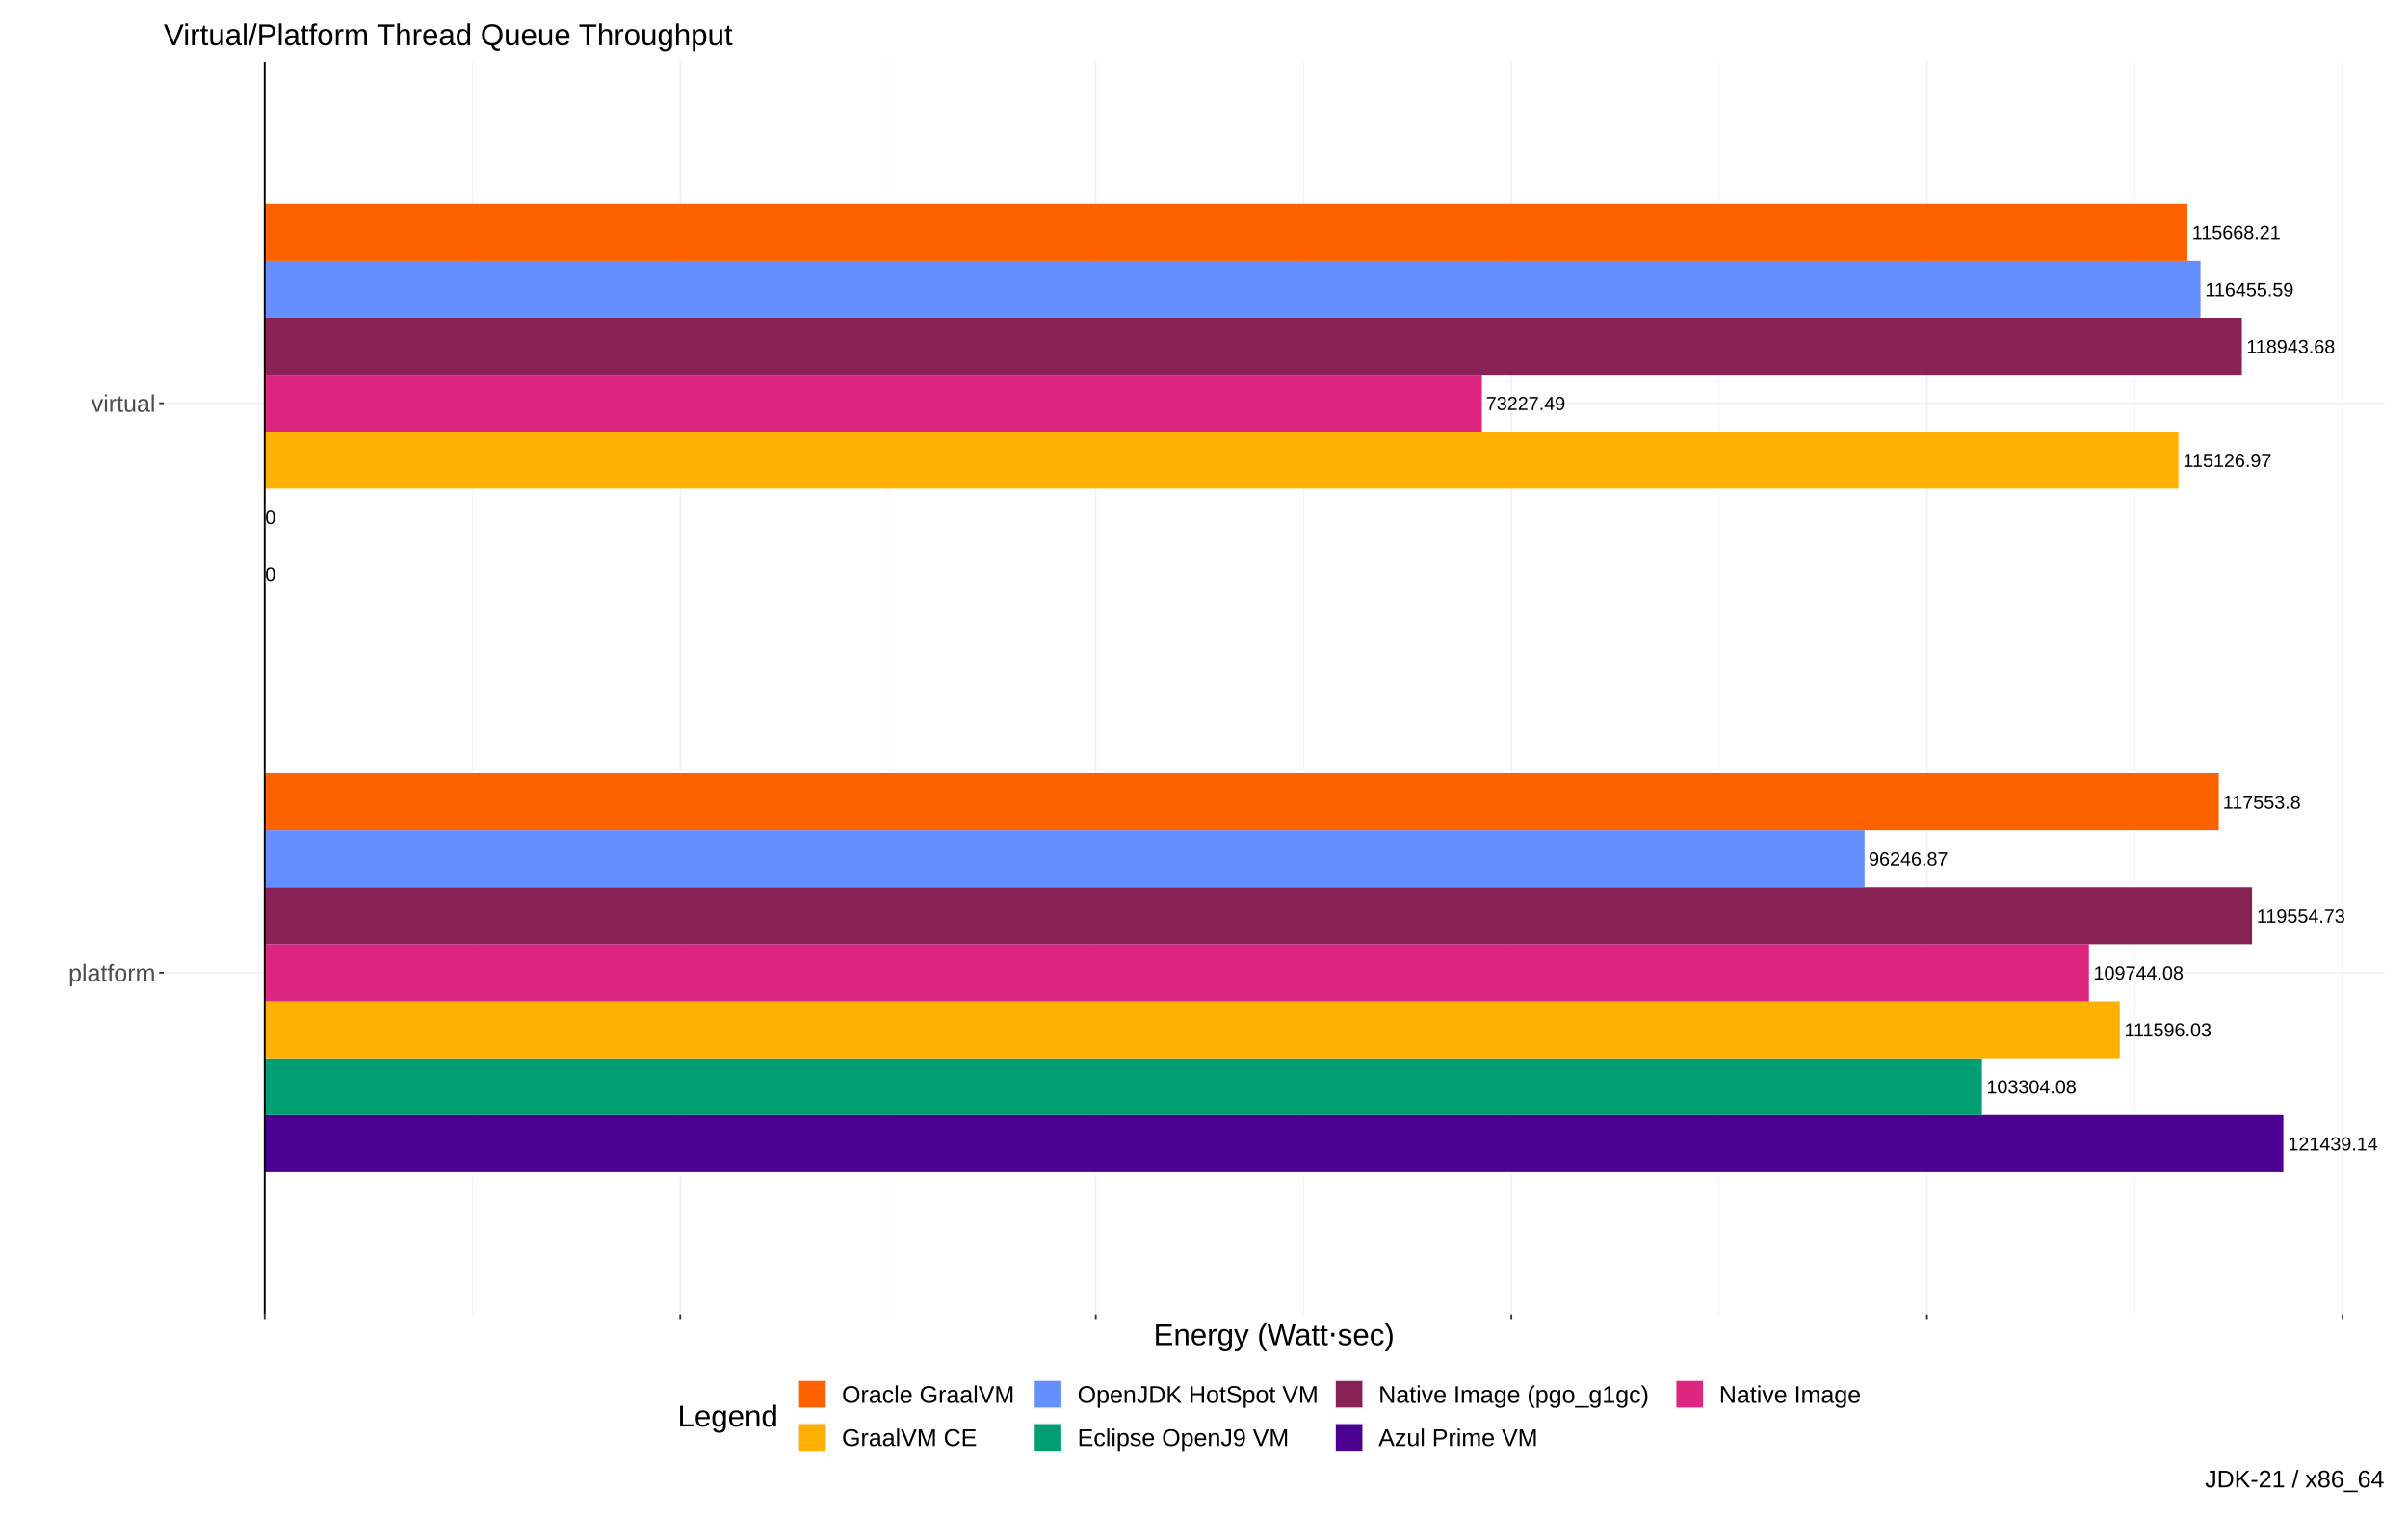
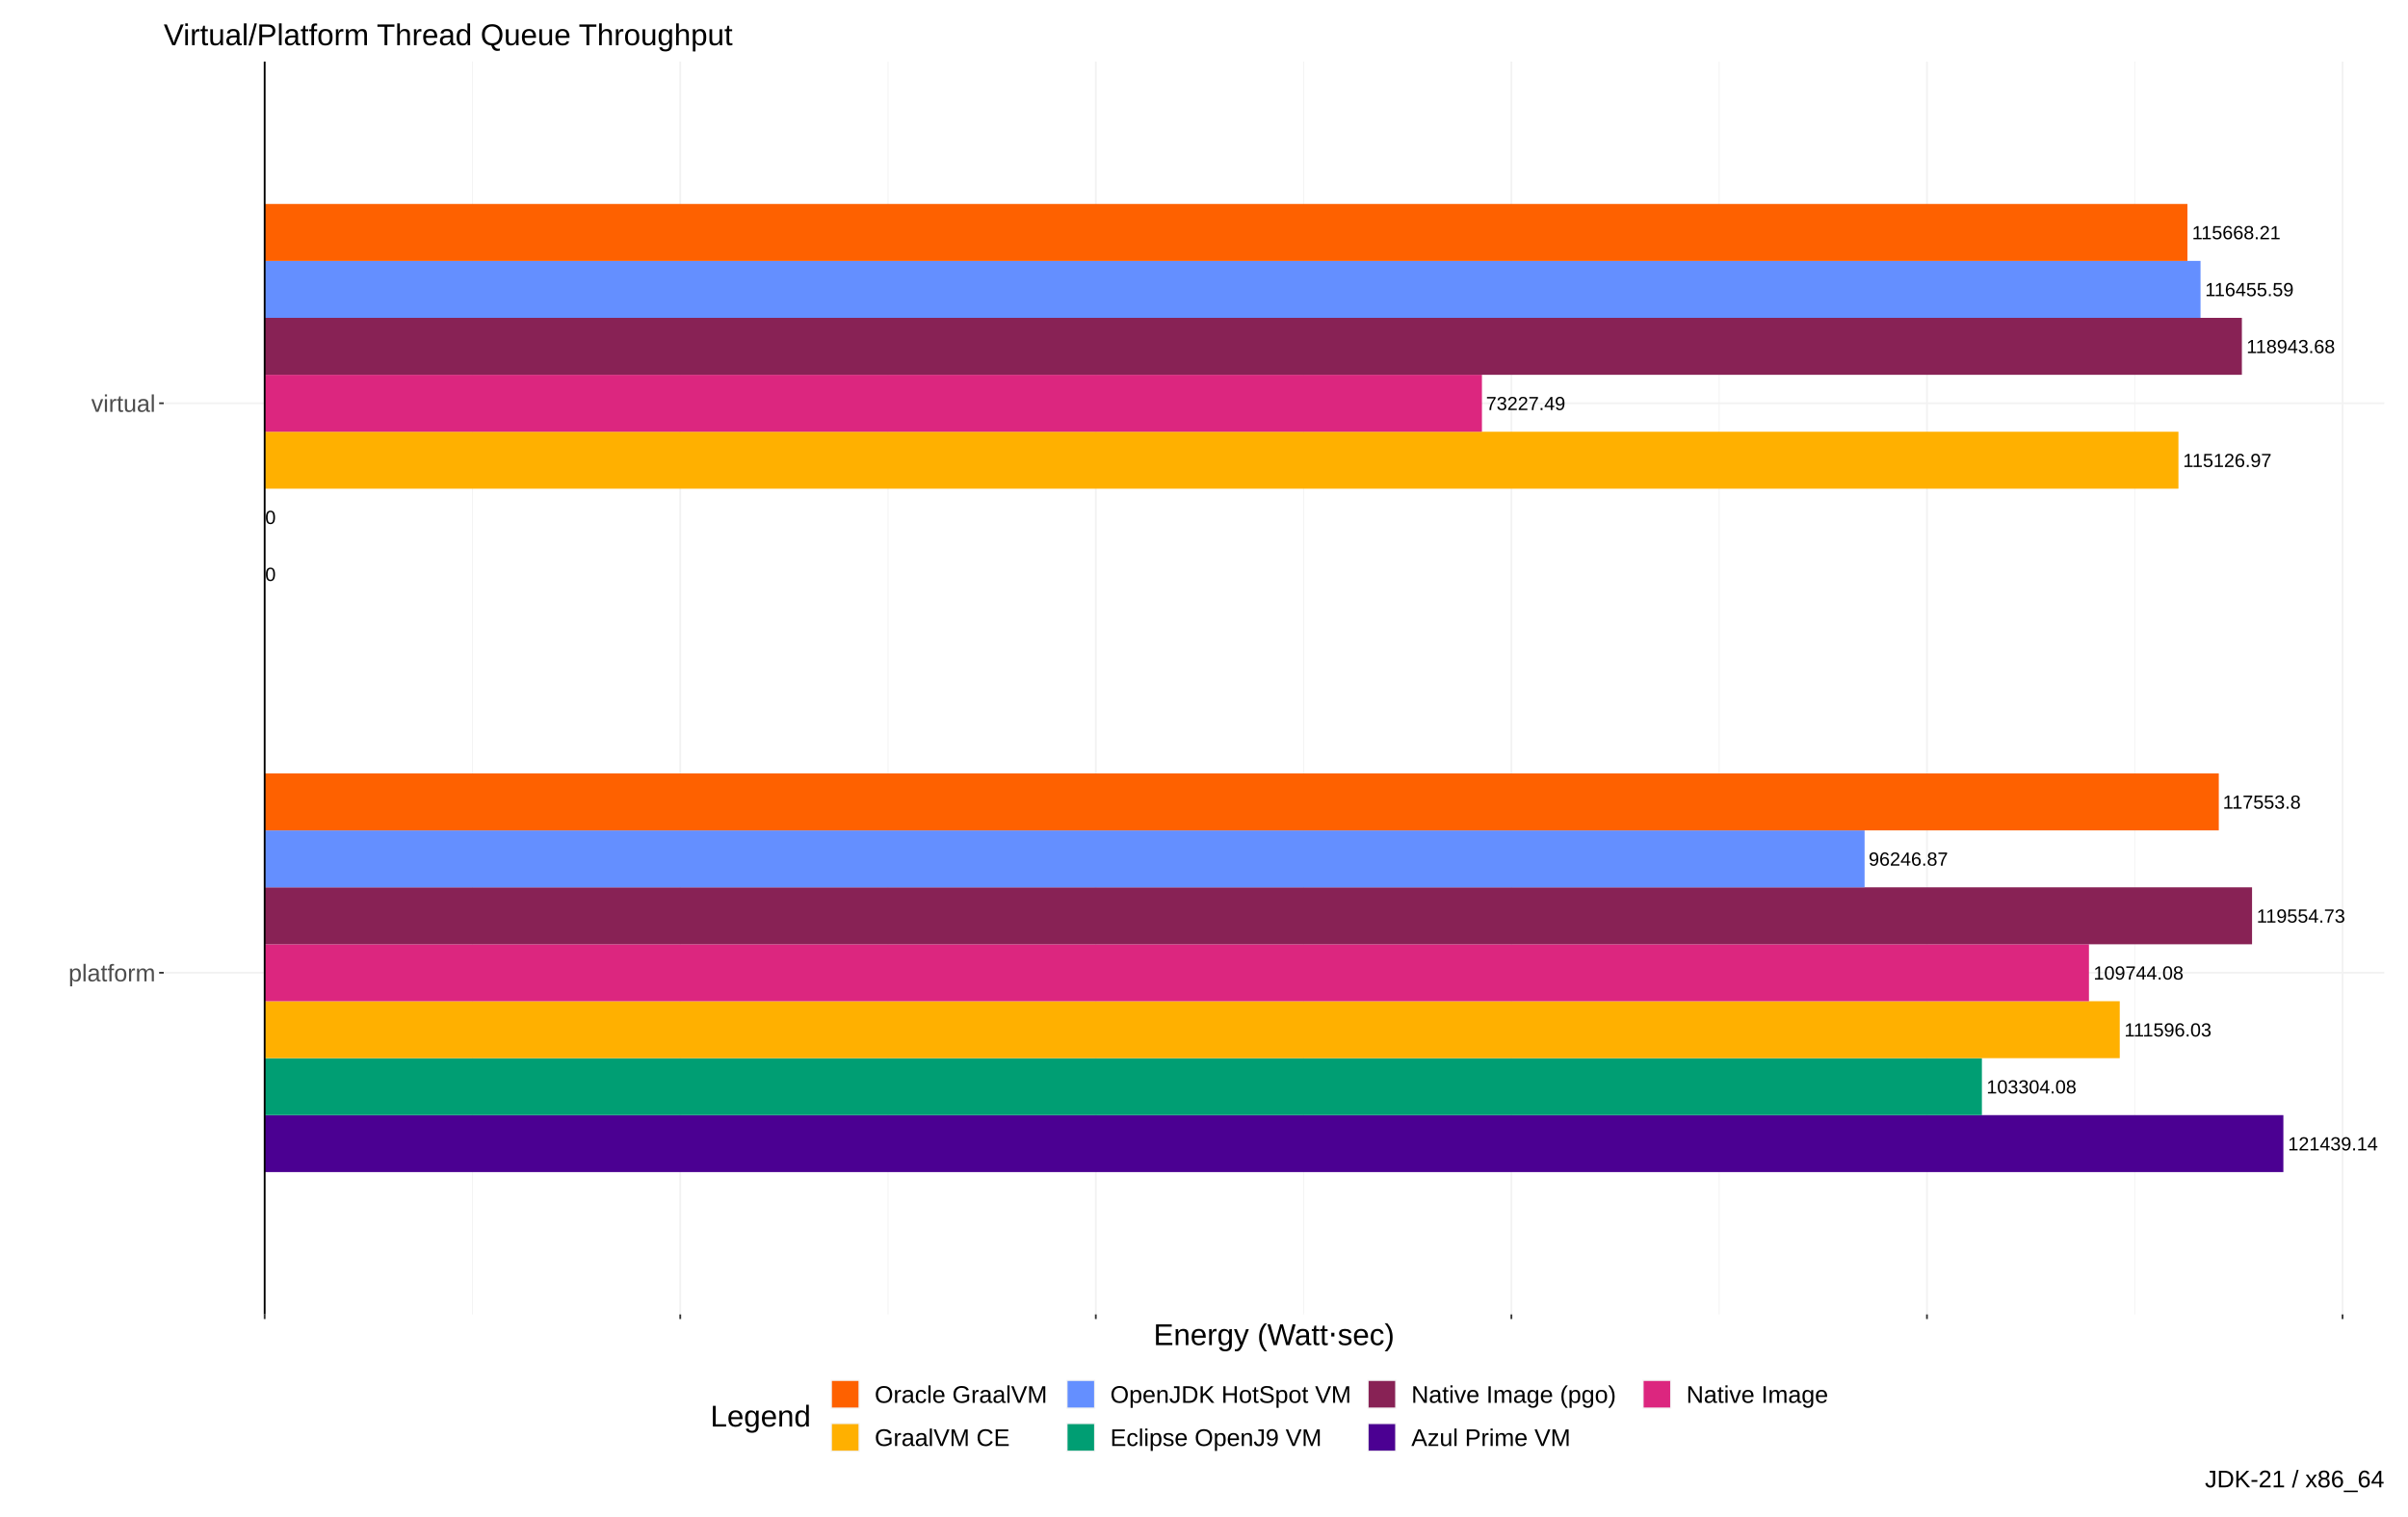
<svg xmlns="http://www.w3.org/2000/svg" class="svglite" width="1440.00pt" height="907.09pt" viewBox="0 0 1440.00 907.09">
  <defs>
    <style type="text/css">
    .svglite line, .svglite polyline, .svglite polygon, .svglite path, .svglite rect, .svglite circle {
      fill: none;
      stroke: #000000;
      stroke-linecap: round;
      stroke-linejoin: round;
      stroke-miterlimit: 10.00;
    }
    .svglite text {
      white-space: pre;
    }
  </style>
  </defs>
  <rect width="100%" height="100%" style="stroke: none; fill: #FFFFFF;" />
  <defs>
    <clipPath id="cpMC4wMHwxNDQwLjAwfDAuMDB8OTA3LjA5">
      <rect x="0.00" y="0.00" width="1440.00" height="907.09" />
    </clipPath>
  </defs>
  <g clip-path="url(#cpMC4wMHwxNDQwLjAwfDAuMDB8OTA3LjA5)">
    <rect x="0.00" y="0.00" width="1440.00" height="907.09" style="stroke-width: 1.07; stroke: #FFFFFF; fill: #FFFFFF;" />
    <rect x="97.91" y="36.82" width="1327.92" height="749.24" style="stroke-width: 1.07; stroke: none;" />
    <polyline points="282.53,786.06 282.53,36.82 " style="stroke-width: 0.53; stroke: #F2F2F2; stroke-linecap: butt;" />
    <polyline points="531.05,786.06 531.05,36.82 " style="stroke-width: 0.53; stroke: #F2F2F2; stroke-linecap: butt;" />
    <polyline points="779.56,786.06 779.56,36.82 " style="stroke-width: 0.53; stroke: #F2F2F2; stroke-linecap: butt;" />
    <polyline points="1028.08,786.06 1028.08,36.82 " style="stroke-width: 0.53; stroke: #F2F2F2; stroke-linecap: butt;" />
    <polyline points="1276.60,786.06 1276.60,36.82 " style="stroke-width: 0.53; stroke: #F2F2F2; stroke-linecap: butt;" />
    <polyline points="97.91,581.73 1425.83,581.73 " style="stroke-width: 1.07; stroke: #F2F2F2; stroke-linecap: butt;" />
    <polyline points="97.91,241.16 1425.83,241.16 " style="stroke-width: 1.07; stroke: #F2F2F2; stroke-linecap: butt;" />
    <polyline points="158.27,786.06 158.27,36.82 " style="stroke-width: 1.07; stroke: #F2F2F2; stroke-linecap: butt;" />
    <polyline points="406.79,786.06 406.79,36.82 " style="stroke-width: 1.07; stroke: #F2F2F2; stroke-linecap: butt;" />
    <polyline points="655.30,786.06 655.30,36.82 " style="stroke-width: 1.07; stroke: #F2F2F2; stroke-linecap: butt;" />
    <polyline points="903.82,786.06 903.82,36.82 " style="stroke-width: 1.07; stroke: #F2F2F2; stroke-linecap: butt;" />
    <polyline points="1152.34,786.06 1152.34,36.82 " style="stroke-width: 1.07; stroke: #F2F2F2; stroke-linecap: butt;" />
    <polyline points="1400.86,786.06 1400.86,36.82 " style="stroke-width: 1.07; stroke: #F2F2F2; stroke-linecap: butt;" />
    <rect x="158.27" y="666.87" width="1207.20" height="34.06" style="stroke-width: 1.07; stroke: none; stroke-linecap: butt; stroke-linejoin: miter; fill: #4B0092;" />
    <rect x="158.27" y="326.30" width="0.00" height="34.06" style="stroke-width: 1.07; stroke: none; stroke-linecap: butt; stroke-linejoin: miter; fill: #4B0092;" />
    <rect x="158.27" y="292.25" width="0.00" height="34.06" style="stroke-width: 1.07; stroke: none; stroke-linecap: butt; stroke-linejoin: miter; fill: #009E73;" />
    <rect x="158.27" y="632.81" width="1026.92" height="34.06" style="stroke-width: 1.07; stroke: none; stroke-linecap: butt; stroke-linejoin: miter; fill: #009E73;" />
    <rect x="158.27" y="598.75" width="1109.35" height="34.06" style="stroke-width: 1.07; stroke: none; stroke-linecap: butt; stroke-linejoin: miter; fill: #FFB000;" />
    <rect x="158.27" y="258.19" width="1144.45" height="34.06" style="stroke-width: 1.07; stroke: none; stroke-linecap: butt; stroke-linejoin: miter; fill: #FFB000;" />
    <rect x="158.27" y="224.13" width="727.94" height="34.06" style="stroke-width: 1.07; stroke: none; stroke-linecap: butt; stroke-linejoin: miter; fill: #DC267F;" />
    <rect x="158.27" y="564.70" width="1090.94" height="34.06" style="stroke-width: 1.07; stroke: none; stroke-linecap: butt; stroke-linejoin: miter; fill: #DC267F;" />
+     <rect x="158.27" y="190.08" width="1182.39" height="34.06" style="stroke-width: 1.07; stroke: none; stroke-linecap: butt; stroke-linejoin: miter; fill: #882255;" />
    <rect x="158.27" y="530.64" width="1188.47" height="34.06" style="stroke-width: 1.07; stroke: none; stroke-linecap: butt; stroke-linejoin: miter; fill: #882255;" />
-     <rect x="158.27" y="190.08" width="1182.39" height="34.06" style="stroke-width: 1.07; stroke: none; stroke-linecap: butt; stroke-linejoin: miter; fill: #882255;" />
    <rect x="158.27" y="156.02" width="1157.66" height="34.06" style="stroke-width: 1.07; stroke: none; stroke-linecap: butt; stroke-linejoin: miter; fill: #648FFF;" />
    <rect x="158.27" y="496.58" width="956.77" height="34.06" style="stroke-width: 1.07; stroke: none; stroke-linecap: butt; stroke-linejoin: miter; fill: #648FFF;" />
    <rect x="158.27" y="121.97" width="1149.83" height="34.06" style="stroke-width: 1.07; stroke: none; stroke-linecap: butt; stroke-linejoin: miter; fill: #FE6100;" />
    <rect x="158.27" y="462.53" width="1168.58" height="34.06" style="stroke-width: 1.07; stroke: none; stroke-linecap: butt; stroke-linejoin: miter; fill: #FE6100;" />
    <text x="1368.22" y="687.96" style="font-size: 11.38px; font-family: &quot;Liberation Sans&quot;;" textLength="55.12px" lengthAdjust="spacingAndGlyphs">121439.14</text>
    <text x="158.59" y="347.40" style="font-size: 11.38px; font-family: &quot;Liberation Sans&quot;;" textLength="6.51px" lengthAdjust="spacingAndGlyphs">0</text>
    <text x="158.59" y="313.34" style="font-size: 11.38px; font-family: &quot;Liberation Sans&quot;;" textLength="6.51px" lengthAdjust="spacingAndGlyphs">0</text>
    <text x="1187.95" y="653.90" style="font-size: 11.38px; font-family: &quot;Liberation Sans&quot;;" textLength="55.12px" lengthAdjust="spacingAndGlyphs">103304.08</text>
    <text x="1270.37" y="619.85" style="font-size: 11.38px; font-family: &quot;Liberation Sans&quot;;" textLength="55.12px" lengthAdjust="spacingAndGlyphs">111596.03</text>
    <text x="1305.47" y="279.28" style="font-size: 11.38px; font-family: &quot;Liberation Sans&quot;;" textLength="55.12px" lengthAdjust="spacingAndGlyphs">115126.97</text>
    <text x="888.64" y="245.23" style="font-size: 11.38px; font-family: &quot;Liberation Sans&quot;;" textLength="48.61px" lengthAdjust="spacingAndGlyphs">73227.49</text>
    <text x="1251.96" y="585.79" style="font-size: 11.38px; font-family: &quot;Liberation Sans&quot;;" textLength="55.12px" lengthAdjust="spacingAndGlyphs">109744.08</text>
+     <text x="1343.42" y="211.17" style="font-size: 11.38px; font-family: &quot;Liberation Sans&quot;;" textLength="55.12px" lengthAdjust="spacingAndGlyphs">118943.68</text>
    <text x="1349.49" y="551.73" style="font-size: 11.38px; font-family: &quot;Liberation Sans&quot;;" textLength="55.12px" lengthAdjust="spacingAndGlyphs">119554.73</text>
-     <text x="1343.42" y="211.17" style="font-size: 11.38px; font-family: &quot;Liberation Sans&quot;;" textLength="55.12px" lengthAdjust="spacingAndGlyphs">118943.68</text>
    <text x="1318.68" y="177.11" style="font-size: 11.38px; font-family: &quot;Liberation Sans&quot;;" textLength="55.12px" lengthAdjust="spacingAndGlyphs">116455.59</text>
    <text x="1117.47" y="517.68" style="font-size: 11.38px; font-family: &quot;Liberation Sans&quot;;" textLength="48.61px" lengthAdjust="spacingAndGlyphs">96246.87</text>
    <text x="1310.85" y="143.06" style="font-size: 11.38px; font-family: &quot;Liberation Sans&quot;;" textLength="55.12px" lengthAdjust="spacingAndGlyphs">115668.21</text>
    <text x="1329.27" y="483.62" style="font-size: 11.38px; font-family: &quot;Liberation Sans&quot;;" textLength="48.61px" lengthAdjust="spacingAndGlyphs">117553.8</text>
    <line x1="158.27" y1="786.06" x2="158.27" y2="36.82" style="stroke-width: 1.07; stroke-linecap: butt;" />
    <text x="92.97" y="586.87" text-anchor="end" style="font-size: 14.40px;fill: #4D4D4D; font-family: &quot;Liberation Sans&quot;;" textLength="58.89px" lengthAdjust="spacingAndGlyphs">platform</text>
    <text x="92.97" y="246.30" text-anchor="end" style="font-size: 14.40px;fill: #4D4D4D; font-family: &quot;Liberation Sans&quot;;" textLength="42.84px" lengthAdjust="spacingAndGlyphs">virtual</text>
    <polyline points="95.17,581.73 97.91,581.73 " style="stroke-width: 1.07; stroke: #333333; stroke-linecap: butt;" />
    <polyline points="95.17,241.16 97.91,241.16 " style="stroke-width: 1.07; stroke: #333333; stroke-linecap: butt;" />
    <polyline points="158.27,788.80 158.27,786.06 " style="stroke-width: 1.07; stroke: #333333; stroke-linecap: butt;" />
    <polyline points="406.79,788.80 406.79,786.06 " style="stroke-width: 1.07; stroke: #333333; stroke-linecap: butt;" />
    <polyline points="655.30,788.80 655.30,786.06 " style="stroke-width: 1.07; stroke: #333333; stroke-linecap: butt;" />
    <polyline points="903.82,788.80 903.82,786.06 " style="stroke-width: 1.07; stroke: #333333; stroke-linecap: butt;" />
    <polyline points="1152.34,788.80 1152.34,786.06 " style="stroke-width: 1.07; stroke: #333333; stroke-linecap: butt;" />
    <polyline points="1400.86,788.80 1400.86,786.06 " style="stroke-width: 1.07; stroke: #333333; stroke-linecap: butt;" />
    <text x="761.87" y="804.39" text-anchor="middle" style="font-size: 18.00px; font-family: &quot;Liberation Sans&quot;;" textLength="152.52px" lengthAdjust="spacingAndGlyphs">Energy (Watt⋅sec)</text>
-     <rect x="399.74" y="819.67" width="724.26" height="54.02" style="stroke-width: 1.07; stroke: none; fill: #FFFFFF;" />
-     <text x="405.22" y="853.11" style="font-size: 18.00px; font-family: &quot;Liberation Sans&quot;;" textLength="63.01px" lengthAdjust="spacingAndGlyphs">Legend</text>
-     <rect x="477.19" y="825.15" width="17.28" height="17.28" style="stroke-width: 1.07; stroke: none; fill: #F2F2F2;" />
-     <rect x="477.90" y="825.86" width="15.86" height="15.86" style="stroke-width: 1.07; stroke: none; stroke-linecap: butt; stroke-linejoin: miter; fill: #FE6100;" />
-     <rect x="618.09" y="825.15" width="17.28" height="17.28" style="stroke-width: 1.07; stroke: none; fill: #F2F2F2;" />
-     <rect x="618.80" y="825.86" width="15.86" height="15.86" style="stroke-width: 1.07; stroke: none; stroke-linecap: butt; stroke-linejoin: miter; fill: #648FFF;" />
-     <rect x="798.13" y="825.15" width="17.28" height="17.28" style="stroke-width: 1.07; stroke: none; fill: #F2F2F2;" />
-     <rect x="798.84" y="825.86" width="15.86" height="15.86" style="stroke-width: 1.07; stroke: none; stroke-linecap: butt; stroke-linejoin: miter; fill: #882255;" />
-     <rect x="1001.81" y="825.15" width="17.28" height="17.28" style="stroke-width: 1.07; stroke: none; fill: #F2F2F2;" />
-     <rect x="1002.52" y="825.86" width="15.86" height="15.86" style="stroke-width: 1.07; stroke: none; stroke-linecap: butt; stroke-linejoin: miter; fill: #DC267F;" />
-     <rect x="477.19" y="850.94" width="17.28" height="17.28" style="stroke-width: 1.07; stroke: none; fill: #F2F2F2;" />
-     <rect x="477.90" y="851.65" width="15.86" height="15.86" style="stroke-width: 1.07; stroke: none; stroke-linecap: butt; stroke-linejoin: miter; fill: #FFB000;" />
-     <rect x="618.09" y="850.94" width="17.28" height="17.28" style="stroke-width: 1.07; stroke: none; fill: #F2F2F2;" />
-     <rect x="618.80" y="851.65" width="15.86" height="15.86" style="stroke-width: 1.07; stroke: none; stroke-linecap: butt; stroke-linejoin: miter; fill: #009E73;" />
-     <rect x="798.13" y="850.94" width="17.28" height="17.28" style="stroke-width: 1.07; stroke: none; fill: #F2F2F2;" />
-     <rect x="798.84" y="851.65" width="15.86" height="15.86" style="stroke-width: 1.07; stroke: none; stroke-linecap: butt; stroke-linejoin: miter; fill: #4B0092;" />
-     <text x="503.44" y="838.93" style="font-size: 14.40px; font-family: &quot;Liberation Sans&quot;;" textLength="105.69px" lengthAdjust="spacingAndGlyphs">Oracle GraalVM</text>
-     <text x="644.34" y="838.93" style="font-size: 14.40px; font-family: &quot;Liberation Sans&quot;;" textLength="144.83px" lengthAdjust="spacingAndGlyphs">OpenJDK HotSpot VM</text>
-     <text x="824.38" y="838.93" style="font-size: 14.40px; font-family: &quot;Liberation Sans&quot;;" textLength="168.47px" lengthAdjust="spacingAndGlyphs">Native Image (pgo_g1gc)</text>
-     <text x="1028.06" y="838.93" style="font-size: 14.40px; font-family: &quot;Liberation Sans&quot;;" textLength="90.46px" lengthAdjust="spacingAndGlyphs">Native Image</text>
-     <text x="503.44" y="864.72" style="font-size: 14.40px; font-family: &quot;Liberation Sans&quot;;" textLength="78.80px" lengthAdjust="spacingAndGlyphs">GraalVM CE</text>
-     <text x="644.34" y="864.72" style="font-size: 14.40px; font-family: &quot;Liberation Sans&quot;;" textLength="124.62px" lengthAdjust="spacingAndGlyphs">Eclipse OpenJ9 VM</text>
-     <text x="824.38" y="864.72" style="font-size: 14.40px; font-family: &quot;Liberation Sans&quot;;" textLength="97.67px" lengthAdjust="spacingAndGlyphs">Azul Prime VM</text>
+     <rect x="419.35" y="819.67" width="685.04" height="54.02" style="stroke-width: 1.07; stroke: none; fill: #FFFFFF;" />
+     <text x="424.82" y="853.11" style="font-size: 18.00px; font-family: &quot;Liberation Sans&quot;;" textLength="63.01px" lengthAdjust="spacingAndGlyphs">Legend</text>
+     <rect x="496.80" y="825.15" width="17.28" height="17.28" style="stroke-width: 1.07; stroke: none; fill: #F2F2F2;" />
+     <rect x="497.51" y="825.86" width="15.86" height="15.86" style="stroke-width: 1.07; stroke: none; stroke-linecap: butt; stroke-linejoin: miter; fill: #FE6100;" />
+     <rect x="637.70" y="825.15" width="17.28" height="17.28" style="stroke-width: 1.07; stroke: none; fill: #F2F2F2;" />
+     <rect x="638.41" y="825.86" width="15.86" height="15.86" style="stroke-width: 1.07; stroke: none; stroke-linecap: butt; stroke-linejoin: miter; fill: #648FFF;" />
+     <rect x="817.74" y="825.15" width="17.28" height="17.28" style="stroke-width: 1.07; stroke: none; fill: #F2F2F2;" />
+     <rect x="818.45" y="825.86" width="15.86" height="15.86" style="stroke-width: 1.07; stroke: none; stroke-linecap: butt; stroke-linejoin: miter; fill: #882255;" />
+     <rect x="982.20" y="825.15" width="17.28" height="17.28" style="stroke-width: 1.07; stroke: none; fill: #F2F2F2;" />
+     <rect x="982.91" y="825.86" width="15.86" height="15.86" style="stroke-width: 1.07; stroke: none; stroke-linecap: butt; stroke-linejoin: miter; fill: #DC267F;" />
+     <rect x="496.80" y="850.94" width="17.28" height="17.28" style="stroke-width: 1.07; stroke: none; fill: #F2F2F2;" />
+     <rect x="497.51" y="851.65" width="15.86" height="15.86" style="stroke-width: 1.07; stroke: none; stroke-linecap: butt; stroke-linejoin: miter; fill: #FFB000;" />
+     <rect x="637.70" y="850.94" width="17.28" height="17.28" style="stroke-width: 1.07; stroke: none; fill: #F2F2F2;" />
+     <rect x="638.41" y="851.65" width="15.86" height="15.86" style="stroke-width: 1.07; stroke: none; stroke-linecap: butt; stroke-linejoin: miter; fill: #009E73;" />
+     <rect x="817.74" y="850.94" width="17.28" height="17.28" style="stroke-width: 1.07; stroke: none; fill: #F2F2F2;" />
+     <rect x="818.45" y="851.65" width="15.86" height="15.86" style="stroke-width: 1.07; stroke: none; stroke-linecap: butt; stroke-linejoin: miter; fill: #4B0092;" />
+     <text x="523.04" y="838.93" style="font-size: 14.40px; font-family: &quot;Liberation Sans&quot;;" textLength="105.69px" lengthAdjust="spacingAndGlyphs">Oracle GraalVM</text>
+     <text x="663.95" y="838.93" style="font-size: 14.40px; font-family: &quot;Liberation Sans&quot;;" textLength="144.83px" lengthAdjust="spacingAndGlyphs">OpenJDK HotSpot VM</text>
+     <text x="843.99" y="838.93" style="font-size: 14.40px; font-family: &quot;Liberation Sans&quot;;" textLength="129.25px" lengthAdjust="spacingAndGlyphs">Native Image (pgo)</text>
+     <text x="1008.45" y="838.93" style="font-size: 14.40px; font-family: &quot;Liberation Sans&quot;;" textLength="90.46px" lengthAdjust="spacingAndGlyphs">Native Image</text>
+     <text x="523.04" y="864.72" style="font-size: 14.40px; font-family: &quot;Liberation Sans&quot;;" textLength="78.80px" lengthAdjust="spacingAndGlyphs">GraalVM CE</text>
+     <text x="663.95" y="864.72" style="font-size: 14.40px; font-family: &quot;Liberation Sans&quot;;" textLength="124.62px" lengthAdjust="spacingAndGlyphs">Eclipse OpenJ9 VM</text>
+     <text x="843.99" y="864.72" style="font-size: 14.40px; font-family: &quot;Liberation Sans&quot;;" textLength="97.67px" lengthAdjust="spacingAndGlyphs">Azul Prime VM</text>
    <text x="97.91" y="27.03" style="font-size: 18.00px; font-family: &quot;Liberation Sans&quot;;" textLength="367.48px" lengthAdjust="spacingAndGlyphs">Virtual/Platform Thread Queue Throughput</text>
    <text x="1425.83" y="889.46" text-anchor="end" style="font-size: 14.40px; font-family: &quot;Liberation Sans&quot;;" textLength="104.20px" lengthAdjust="spacingAndGlyphs">JDK-21 / x86_64</text>
  </g>
</svg>
